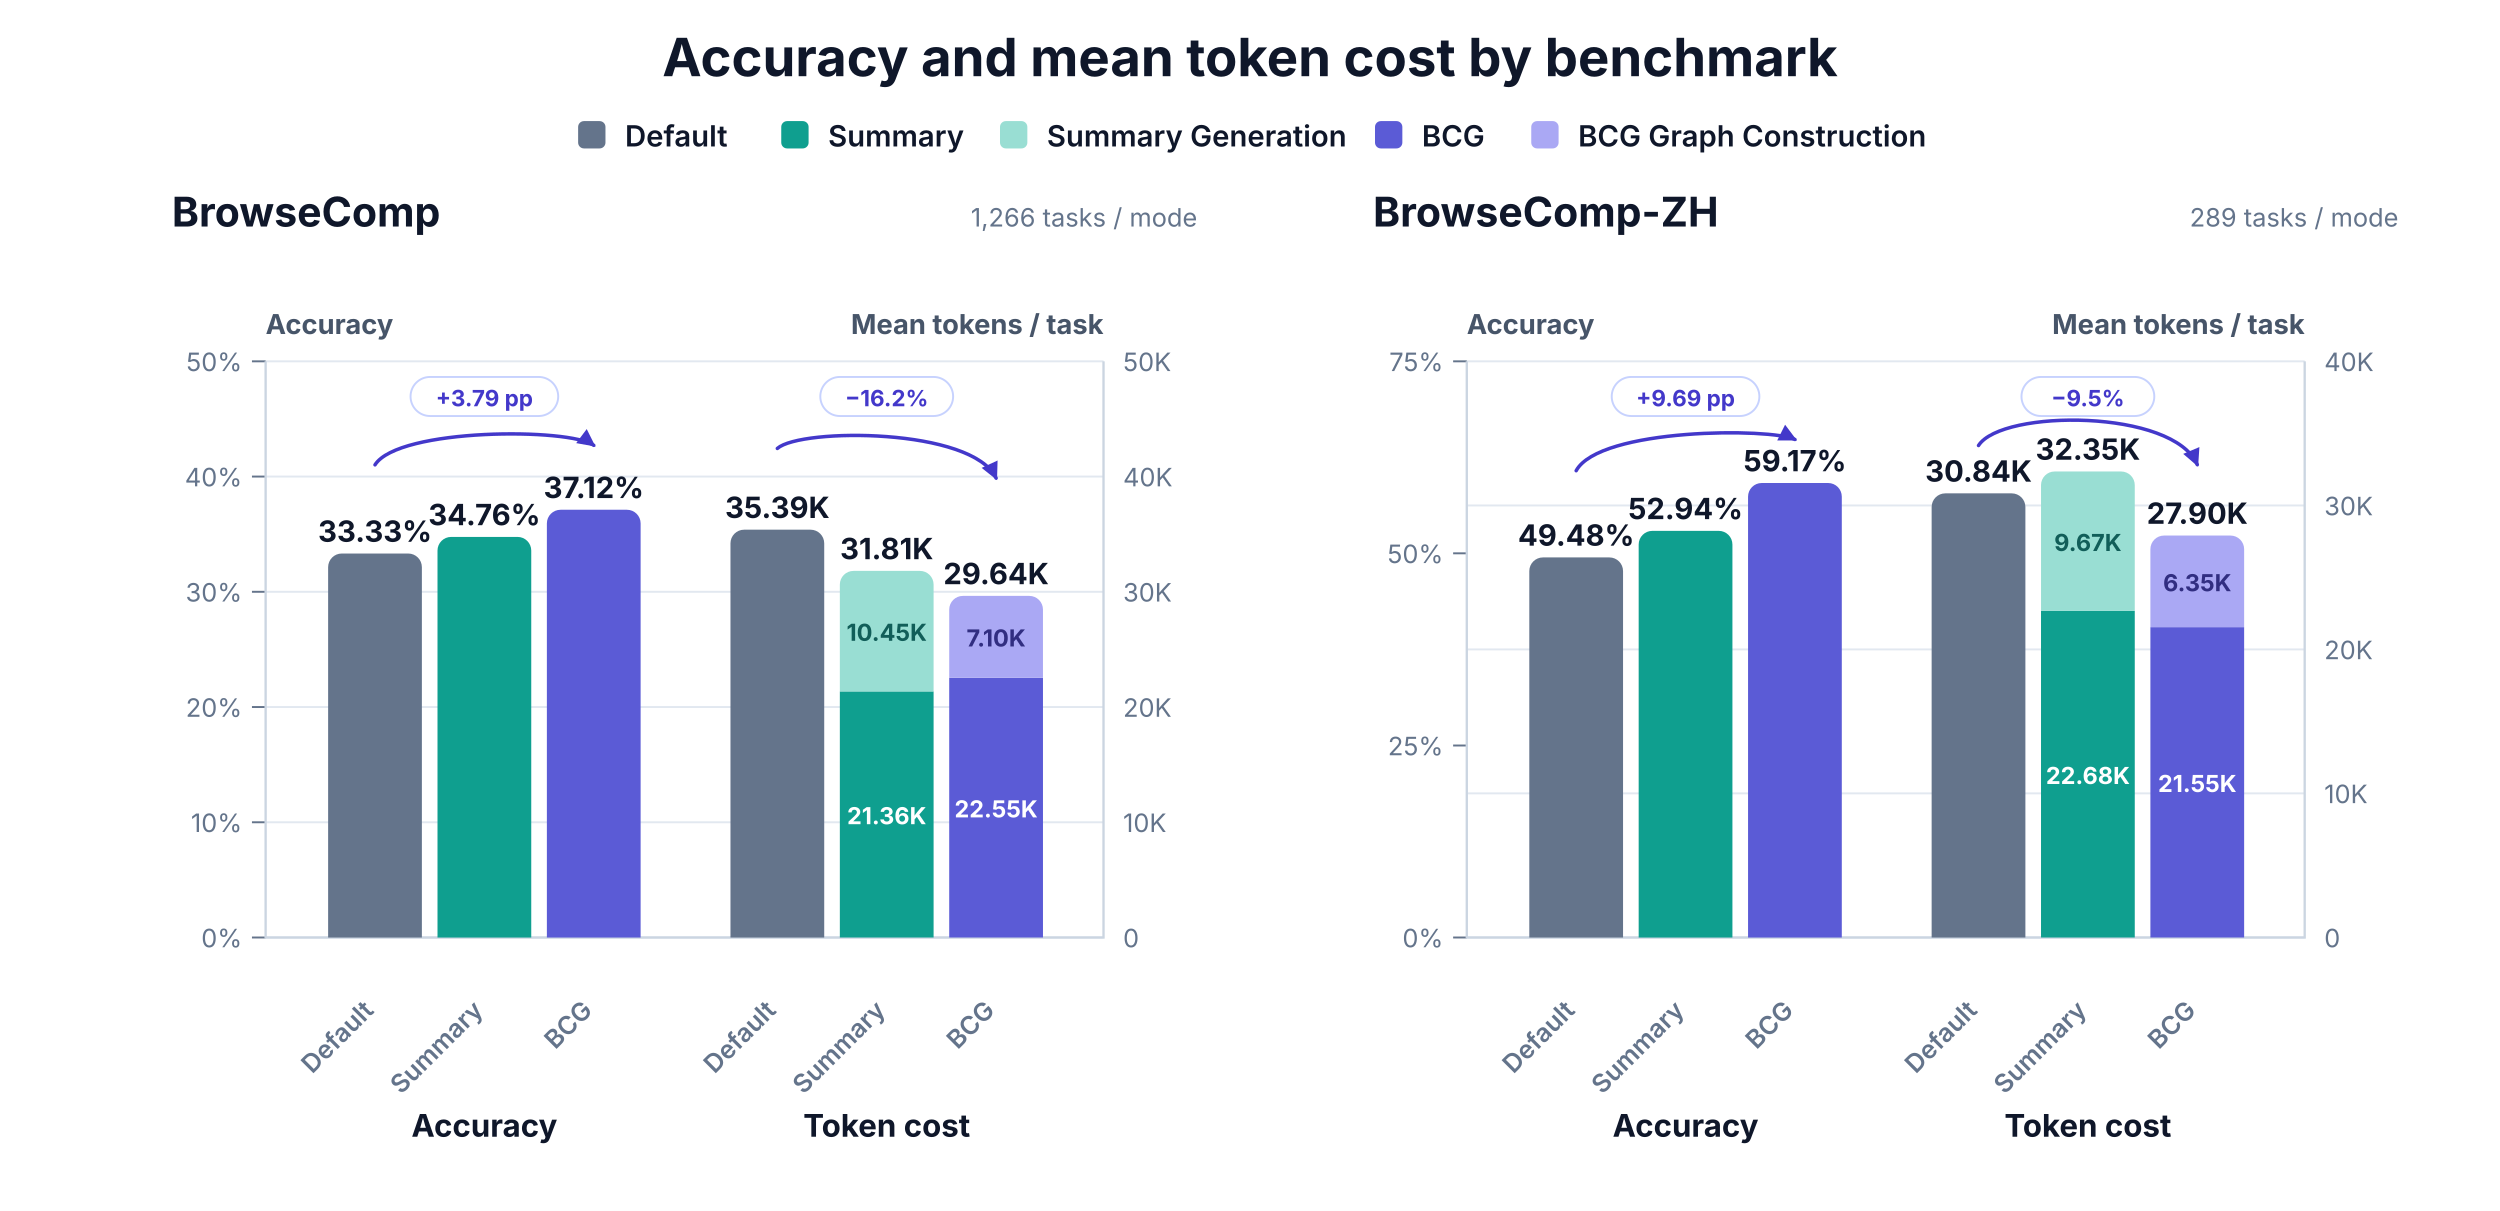
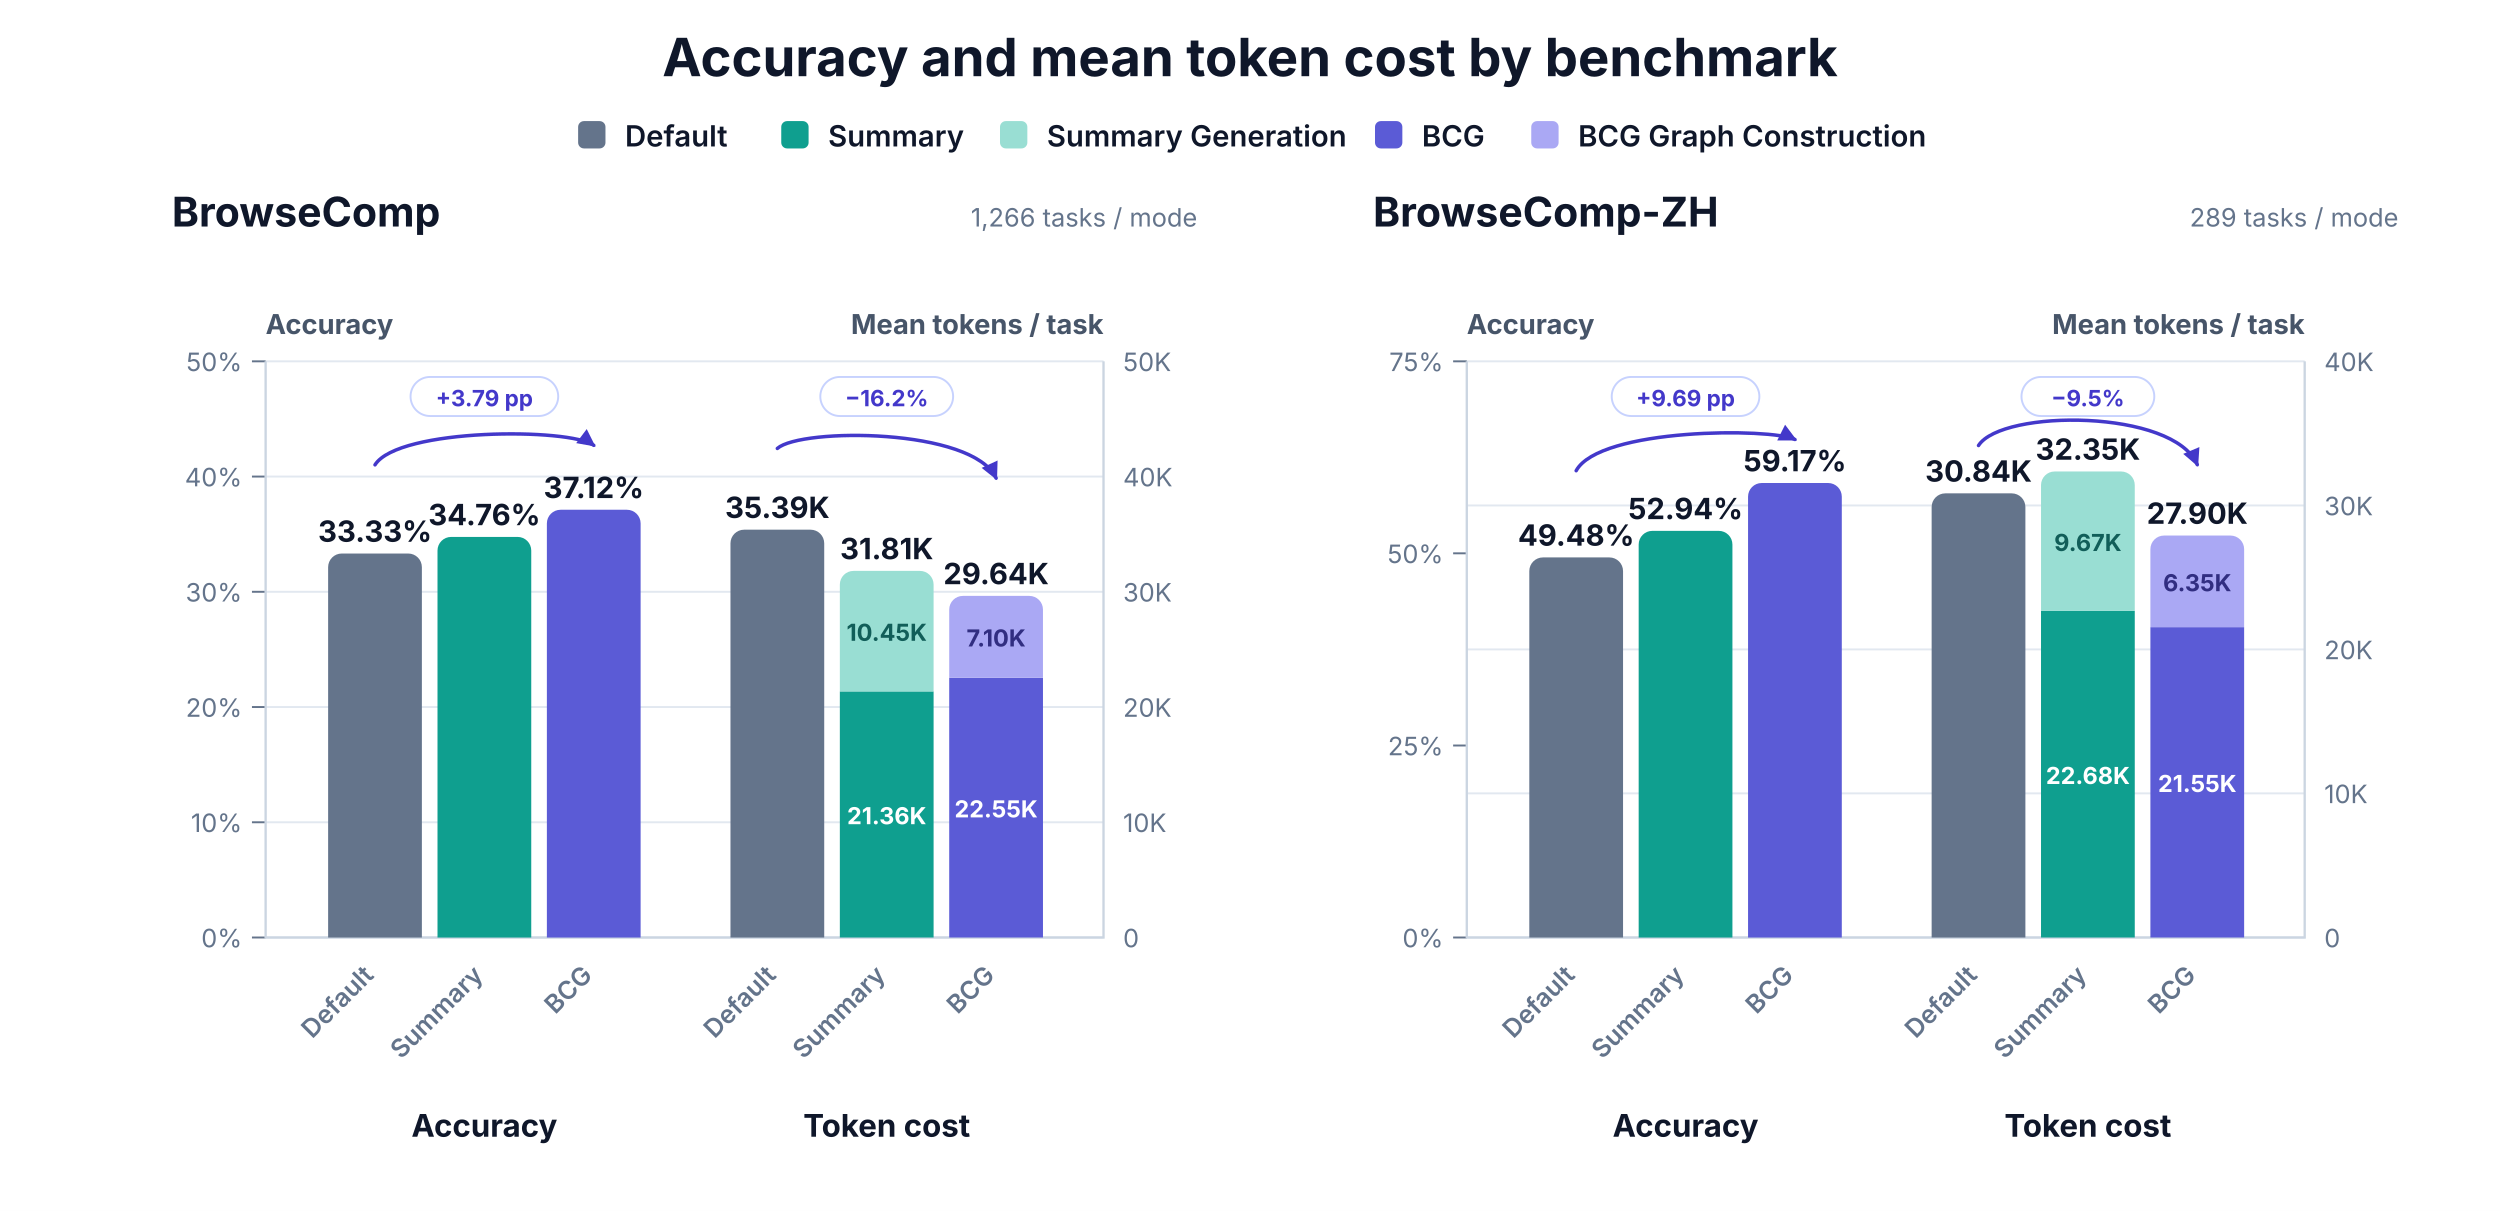
<svg xmlns="http://www.w3.org/2000/svg" width="1280" height="620" viewBox="0 0 1280 620" role="img" aria-labelledby="title desc">
  <rect width="1280" height="620" fill="#ffffff" />
  <g font-family="Inter,Arial,sans-serif">
    <defs>
      <marker id="improvement-arrow" viewBox="0 0 8 8" refX="7" refY="4" markerWidth="5" markerHeight="5" orient="auto">
        <path d="M0 0L8 4L0 8Z" fill="#4338ca" />
      </marker>
    </defs>
    <text x="640" y="39" text-anchor="middle" fill="#0f172a" font-size="27" font-weight="700">Accuracy and mean token cost by benchmark</text>
    <rect x="296" y="62" width="14" height="14" rx="3" fill="#64748b" />
    <text x="320" y="75" fill="#0f172a" font-size="15" font-weight="600">Default</text>
    <rect x="400" y="62" width="14" height="14" rx="3" fill="#0f9f8f" />
    <text x="424" y="75" fill="#0f172a" font-size="15" font-weight="600">Summary</text>
    <rect x="512" y="62" width="14" height="14" rx="3" fill="#99ded3" />
    <text x="536" y="75" fill="#0f172a" font-size="15" font-weight="600">Summary Generation</text>
    <rect x="704" y="62" width="14" height="14" rx="3" fill="#5b5bd6" />
    <text x="728" y="75" fill="#0f172a" font-size="15" font-weight="600">BCG</text>
    <rect x="784" y="62" width="14" height="14" rx="3" fill="#aaa8f4" />
    <text x="808" y="75" fill="#0f172a" font-size="15" font-weight="600">BCG Graph Construction</text>
    <text x="88" y="116" fill="#0f172a" font-size="21" font-weight="700">BrowseComp</text>
    <text x="613" y="116" text-anchor="end" fill="#64748b" font-size="13">1,266 tasks / mode</text>
    <text x="136.0" y="171" fill="#475569" font-size="14" font-weight="700">Accuracy</text>
    <text x="565.0" y="171" text-anchor="end" fill="#475569" font-size="14" font-weight="700">Mean tokens / task</text>
    <path d="M136.0 480.0H565.0" stroke="#e2e8f0" stroke-width="1" />
    <text x="575.0" y="485.0" fill="#64748b" font-size="13">0</text>
    <path d="M136.0 421.0H565.0" stroke="#e2e8f0" stroke-width="1" />
    <text x="575.0" y="426.0" fill="#64748b" font-size="13">10K</text>
    <path d="M136.0 362.0H565.0" stroke="#e2e8f0" stroke-width="1" />
    <text x="575.0" y="367.0" fill="#64748b" font-size="13">20K</text>
    <path d="M136.0 303.0H565.0" stroke="#e2e8f0" stroke-width="1" />
    <text x="575.0" y="308.0" fill="#64748b" font-size="13">30K</text>
    <path d="M136.0 244.0H565.0" stroke="#e2e8f0" stroke-width="1" />
    <text x="575.0" y="249.0" fill="#64748b" font-size="13">40K</text>
    <path d="M136.0 185.0H565.0" stroke="#e2e8f0" stroke-width="1" />
    <text x="575.0" y="190.0" fill="#64748b" font-size="13">50K</text>
    <path d="M129.0 480.0H136.0" stroke="#64748b" stroke-width="1" />
    <text x="124.0" y="485.0" text-anchor="end" fill="#64748b" font-size="13">0%</text>
    <path d="M129.0 421.0H136.0" stroke="#64748b" stroke-width="1" />
    <text x="124.0" y="426.0" text-anchor="end" fill="#64748b" font-size="13">10%</text>
    <path d="M129.0 362.0H136.0" stroke="#64748b" stroke-width="1" />
    <text x="124.0" y="367.0" text-anchor="end" fill="#64748b" font-size="13">20%</text>
    <path d="M129.0 303.0H136.0" stroke="#64748b" stroke-width="1" />
    <text x="124.0" y="308.0" text-anchor="end" fill="#64748b" font-size="13">30%</text>
    <path d="M129.0 244.0H136.0" stroke="#64748b" stroke-width="1" />
    <text x="124.0" y="249.0" text-anchor="end" fill="#64748b" font-size="13">40%</text>
    <path d="M129.0 185.0H136.0" stroke="#64748b" stroke-width="1" />
    <text x="124.0" y="190.0" text-anchor="end" fill="#64748b" font-size="13">50%</text>
    <path d="M136.0 185.0V480.0H565.0V185.0" fill="none" stroke="#cbd5e1" stroke-width="1.2" />
    <path d="M168.0 480.0V290.4a7 7 0 0 1 7 -7h34.0a7 7 0 0 1 7 7V480.0Z" fill="#64748b" />
    <text x="192.0" y="277.4" text-anchor="middle" fill="#0f172a" font-size="15" font-weight="700">33.33%</text>
-     <text x="192.0" y="518.0" text-anchor="end" transform="rotate(-45 192.0 518.0)" fill="#64748b" font-size="13" font-weight="600">Default</text>
+     <text x="192.0" y="500.0" text-anchor="end" transform="rotate(-45 192.0 500.0)" fill="#64748b" font-size="13" font-weight="600">Default</text>
    <path d="M224.0 480.0V281.9a7 7 0 0 1 7 -7h34.0a7 7 0 0 1 7 7V480.0Z" fill="#0f9f8f" />
    <text x="248.0" y="268.9" text-anchor="middle" fill="#0f172a" font-size="15" font-weight="700">34.76%</text>
-     <text x="248.0" y="518.0" text-anchor="end" transform="rotate(-45 248.0 518.0)" fill="#64748b" font-size="13" font-weight="600">Summary</text>
+     <text x="248.0" y="500.0" text-anchor="end" transform="rotate(-45 248.0 500.0)" fill="#64748b" font-size="13" font-weight="600">Summary</text>
    <path d="M280.0 480.0V268.0a7 7 0 0 1 7 -7h34.0a7 7 0 0 1 7 7V480.0Z" fill="#5b5bd6" />
    <text x="304.0" y="255.0" text-anchor="middle" fill="#0f172a" font-size="15" font-weight="700">37.12%</text>
-     <text x="304.0" y="518.0" text-anchor="end" transform="rotate(-45 304.0 518.0)" fill="#64748b" font-size="13" font-weight="600">BCG</text>
+     <text x="304.0" y="500.0" text-anchor="end" transform="rotate(-45 304.0 500.0)" fill="#64748b" font-size="13" font-weight="600">BCG</text>
    <path d="M192.0 238.0 C204.0 219.0, 292.0 219.0, 304.0 228.0" fill="none" stroke="#4338ca" stroke-width="1.8" stroke-linecap="round" marker-end="url(#improvement-arrow)" />
    <rect x="210.2" y="193.0" width="75.6" height="20" rx="10" fill="#ffffff" stroke="#c7d2fe" />
    <text x="248.0" y="208.0" text-anchor="middle" fill="#4338ca" font-size="11.5" font-weight="700">+3.79 pp</text>
    <path d="M374.0 480.0V278.2a7 7 0 0 1 7 -7h34.0a7 7 0 0 1 7 7V480.0Z" fill="#64748b" />
    <text x="398.0" y="265.2" text-anchor="middle" fill="#0f172a" font-size="15" font-weight="700">35.39K</text>
-     <text x="398.0" y="518.0" text-anchor="end" transform="rotate(-45 398.0 518.0)" fill="#64748b" font-size="13" font-weight="600">Default</text>
+     <text x="398.0" y="500.0" text-anchor="end" transform="rotate(-45 398.0 500.0)" fill="#64748b" font-size="13" font-weight="600">Default</text>
    <text x="248.0" y="582" text-anchor="middle" fill="#0f172a" font-size="16" font-weight="700">Accuracy</text>
    <text x="454.0" y="582" text-anchor="middle" fill="#0f172a" font-size="16" font-weight="700">Token cost</text>
    <rect x="430.0" y="354.0" width="48.0" height="126.0" fill="#0f9f8f" />
    <path d="M430.0 354.0V299.3a7 7 0 0 1 7 -7h34.0a7 7 0 0 1 7 7V354.0Z" fill="#99ded3" />
    <text x="454.0" y="286.3" text-anchor="middle" fill="#0f172a" font-size="15" font-weight="700">31.81K</text>
    <text x="454.0" y="422.0" text-anchor="middle" fill="#ffffff" font-size="12" font-weight="700">21.36K</text>
    <text x="454.0" y="328.1" text-anchor="middle" fill="#115e59" font-size="12" font-weight="700">10.45K</text>
-     <text x="454.0" y="518.0" text-anchor="end" transform="rotate(-45 454.0 518.0)" fill="#64748b" font-size="13" font-weight="600">Summary</text>
+     <text x="454.0" y="500.0" text-anchor="end" transform="rotate(-45 454.0 500.0)" fill="#64748b" font-size="13" font-weight="600">Summary</text>
    <rect x="486.0" y="347.0" width="48.0" height="133.0" fill="#5b5bd6" />
    <path d="M486.0 347.0V312.1a7 7 0 0 1 7 -7h34.0a7 7 0 0 1 7 7V347.0Z" fill="#aaa8f4" />
    <text x="510.0" y="299.1" text-anchor="middle" fill="#0f172a" font-size="15" font-weight="700">29.64K</text>
    <text x="510.0" y="418.5" text-anchor="middle" fill="#ffffff" font-size="12" font-weight="700">22.55K</text>
    <text x="510.0" y="331.0" text-anchor="middle" fill="#312e81" font-size="12" font-weight="700">7.10K</text>
-     <text x="510.0" y="518.0" text-anchor="end" transform="rotate(-45 510.0 518.0)" fill="#64748b" font-size="13" font-weight="600">BCG</text>
+     <text x="510.0" y="500.0" text-anchor="end" transform="rotate(-45 510.0 500.0)" fill="#64748b" font-size="13" font-weight="600">BCG</text>
    <path d="M398.0 229.6 C410.0 219.0, 498.0 219.0, 510.0 244.8" fill="none" stroke="#4338ca" stroke-width="1.8" stroke-linecap="round" marker-end="url(#improvement-arrow)" />
    <rect x="420.0" y="193.0" width="68.0" height="20" rx="10" fill="#ffffff" stroke="#c7d2fe" />
    <text x="454.0" y="208.0" text-anchor="middle" fill="#4338ca" font-size="11.5" font-weight="700">−16.2%</text>
    <text x="703" y="116" fill="#0f172a" font-size="21" font-weight="700">BrowseComp-ZH</text>
    <text x="1228" y="116" text-anchor="end" fill="#64748b" font-size="13">289 tasks / mode</text>
    <text x="751.0" y="171" fill="#475569" font-size="14" font-weight="700">Accuracy</text>
    <text x="1180.0" y="171" text-anchor="end" fill="#475569" font-size="14" font-weight="700">Mean tokens / task</text>
    <path d="M751.0 480.0H1180.0" stroke="#e2e8f0" stroke-width="1" />
    <text x="1190.0" y="485.0" fill="#64748b" font-size="13">0</text>
    <path d="M751.0 406.2H1180.0" stroke="#e2e8f0" stroke-width="1" />
    <text x="1190.0" y="411.2" fill="#64748b" font-size="13">10K</text>
    <path d="M751.0 332.5H1180.0" stroke="#e2e8f0" stroke-width="1" />
    <text x="1190.0" y="337.5" fill="#64748b" font-size="13">20K</text>
    <path d="M751.0 258.8H1180.0" stroke="#e2e8f0" stroke-width="1" />
    <text x="1190.0" y="263.8" fill="#64748b" font-size="13">30K</text>
    <path d="M751.0 185.0H1180.0" stroke="#e2e8f0" stroke-width="1" />
    <text x="1190.0" y="190.0" fill="#64748b" font-size="13">40K</text>
    <path d="M744.0 480.0H751.0" stroke="#64748b" stroke-width="1" />
    <text x="739.0" y="485.0" text-anchor="end" fill="#64748b" font-size="13">0%</text>
    <path d="M744.0 381.7H751.0" stroke="#64748b" stroke-width="1" />
    <text x="739.0" y="386.7" text-anchor="end" fill="#64748b" font-size="13">25%</text>
    <path d="M744.0 283.3H751.0" stroke="#64748b" stroke-width="1" />
    <text x="739.0" y="288.3" text-anchor="end" fill="#64748b" font-size="13">50%</text>
    <path d="M744.0 185.0H751.0" stroke="#64748b" stroke-width="1" />
    <text x="739.0" y="190.0" text-anchor="end" fill="#64748b" font-size="13">75%</text>
    <path d="M751.0 185.0V480.0H1180.0V185.0" fill="none" stroke="#cbd5e1" stroke-width="1.2" />
    <path d="M783.0 480.0V292.4a7 7 0 0 1 7 -7h34.0a7 7 0 0 1 7 7V480.0Z" fill="#64748b" />
    <text x="807.0" y="279.4" text-anchor="middle" fill="#0f172a" font-size="15" font-weight="700">49.48%</text>
-     <text x="807.0" y="518.0" text-anchor="end" transform="rotate(-45 807.0 518.0)" fill="#64748b" font-size="13" font-weight="600">Default</text>
+     <text x="807.0" y="500.0" text-anchor="end" transform="rotate(-45 807.0 500.0)" fill="#64748b" font-size="13" font-weight="600">Default</text>
    <path d="M839.0 480.0V278.8a7 7 0 0 1 7 -7h34.0a7 7 0 0 1 7 7V480.0Z" fill="#0f9f8f" />
    <text x="863.0" y="265.8" text-anchor="middle" fill="#0f172a" font-size="15" font-weight="700">52.94%</text>
-     <text x="863.0" y="518.0" text-anchor="end" transform="rotate(-45 863.0 518.0)" fill="#64748b" font-size="13" font-weight="600">Summary</text>
+     <text x="863.0" y="500.0" text-anchor="end" transform="rotate(-45 863.0 500.0)" fill="#64748b" font-size="13" font-weight="600">Summary</text>
    <path d="M895.0 480.0V254.3a7 7 0 0 1 7 -7h34.0a7 7 0 0 1 7 7V480.0Z" fill="#5b5bd6" />
    <text x="919.0" y="241.3" text-anchor="middle" fill="#0f172a" font-size="15" font-weight="700">59.17%</text>
-     <text x="919.0" y="518.0" text-anchor="end" transform="rotate(-45 919.0 518.0)" fill="#64748b" font-size="13" font-weight="600">BCG</text>
+     <text x="919.0" y="500.0" text-anchor="end" transform="rotate(-45 919.0 500.0)" fill="#64748b" font-size="13" font-weight="600">BCG</text>
    <path d="M807.0 241.0 C819.0 219.0, 907.0 219.0, 919.0 225.0" fill="none" stroke="#4338ca" stroke-width="1.8" stroke-linecap="round" marker-end="url(#improvement-arrow)" />
    <rect x="825.2" y="193.0" width="75.6" height="20" rx="10" fill="#ffffff" stroke="#c7d2fe" />
    <text x="863.0" y="208.0" text-anchor="middle" fill="#4338ca" font-size="11.5" font-weight="700">+9.69 pp</text>
    <path d="M989.0 480.0V259.6a7 7 0 0 1 7 -7h34.0a7 7 0 0 1 7 7V480.0Z" fill="#64748b" />
    <text x="1013.0" y="246.6" text-anchor="middle" fill="#0f172a" font-size="15" font-weight="700">30.84K</text>
-     <text x="1013.0" y="518.0" text-anchor="end" transform="rotate(-45 1013.0 518.0)" fill="#64748b" font-size="13" font-weight="600">Default</text>
+     <text x="1013.0" y="500.0" text-anchor="end" transform="rotate(-45 1013.0 500.0)" fill="#64748b" font-size="13" font-weight="600">Default</text>
    <text x="863.0" y="582" text-anchor="middle" fill="#0f172a" font-size="16" font-weight="700">Accuracy</text>
    <text x="1069.0" y="582" text-anchor="middle" fill="#0f172a" font-size="16" font-weight="700">Token cost</text>
    <rect x="1045.0" y="312.8" width="48.0" height="167.2" fill="#0f9f8f" />
    <path d="M1045.0 312.8V248.4a7 7 0 0 1 7 -7h34.0a7 7 0 0 1 7 7V312.8Z" fill="#99ded3" />
    <text x="1069.0" y="235.4" text-anchor="middle" fill="#0f172a" font-size="15" font-weight="700">32.35K</text>
    <text x="1069.0" y="401.4" text-anchor="middle" fill="#ffffff" font-size="12" font-weight="700">22.68K</text>
    <text x="1069.0" y="282.1" text-anchor="middle" fill="#115e59" font-size="12" font-weight="700">9.67K</text>
-     <text x="1069.0" y="518.0" text-anchor="end" transform="rotate(-45 1069.0 518.0)" fill="#64748b" font-size="13" font-weight="600">Summary</text>
+     <text x="1069.0" y="500.0" text-anchor="end" transform="rotate(-45 1069.0 500.0)" fill="#64748b" font-size="13" font-weight="600">Summary</text>
    <rect x="1101.0" y="321.1" width="48.0" height="158.9" fill="#5b5bd6" />
    <path d="M1101.0 321.1V281.2a7 7 0 0 1 7 -7h34.0a7 7 0 0 1 7 7V321.1Z" fill="#aaa8f4" />
    <text x="1125.0" y="268.2" text-anchor="middle" fill="#0f172a" font-size="15" font-weight="700">27.90K</text>
    <text x="1125.0" y="405.5" text-anchor="middle" fill="#ffffff" font-size="12" font-weight="700">21.55K</text>
    <text x="1125.0" y="302.7" text-anchor="middle" fill="#312e81" font-size="12" font-weight="700">6.35K</text>
-     <text x="1125.0" y="518.0" text-anchor="end" transform="rotate(-45 1125.0 518.0)" fill="#64748b" font-size="13" font-weight="600">BCG</text>
+     <text x="1125.0" y="500.0" text-anchor="end" transform="rotate(-45 1125.0 500.0)" fill="#64748b" font-size="13" font-weight="600">BCG</text>
    <path d="M1013.0 228.1 C1025.0 209.4, 1113.0 209.4, 1125.0 237.9" fill="none" stroke="#4338ca" stroke-width="1.8" stroke-linecap="round" marker-end="url(#improvement-arrow)" />
    <rect x="1035.0" y="193.0" width="68.0" height="20" rx="10" fill="#ffffff" stroke="#c7d2fe" />
    <text x="1069.0" y="208.0" text-anchor="middle" fill="#4338ca" font-size="11.5" font-weight="700">−9.5%</text>
  </g>
</svg>
